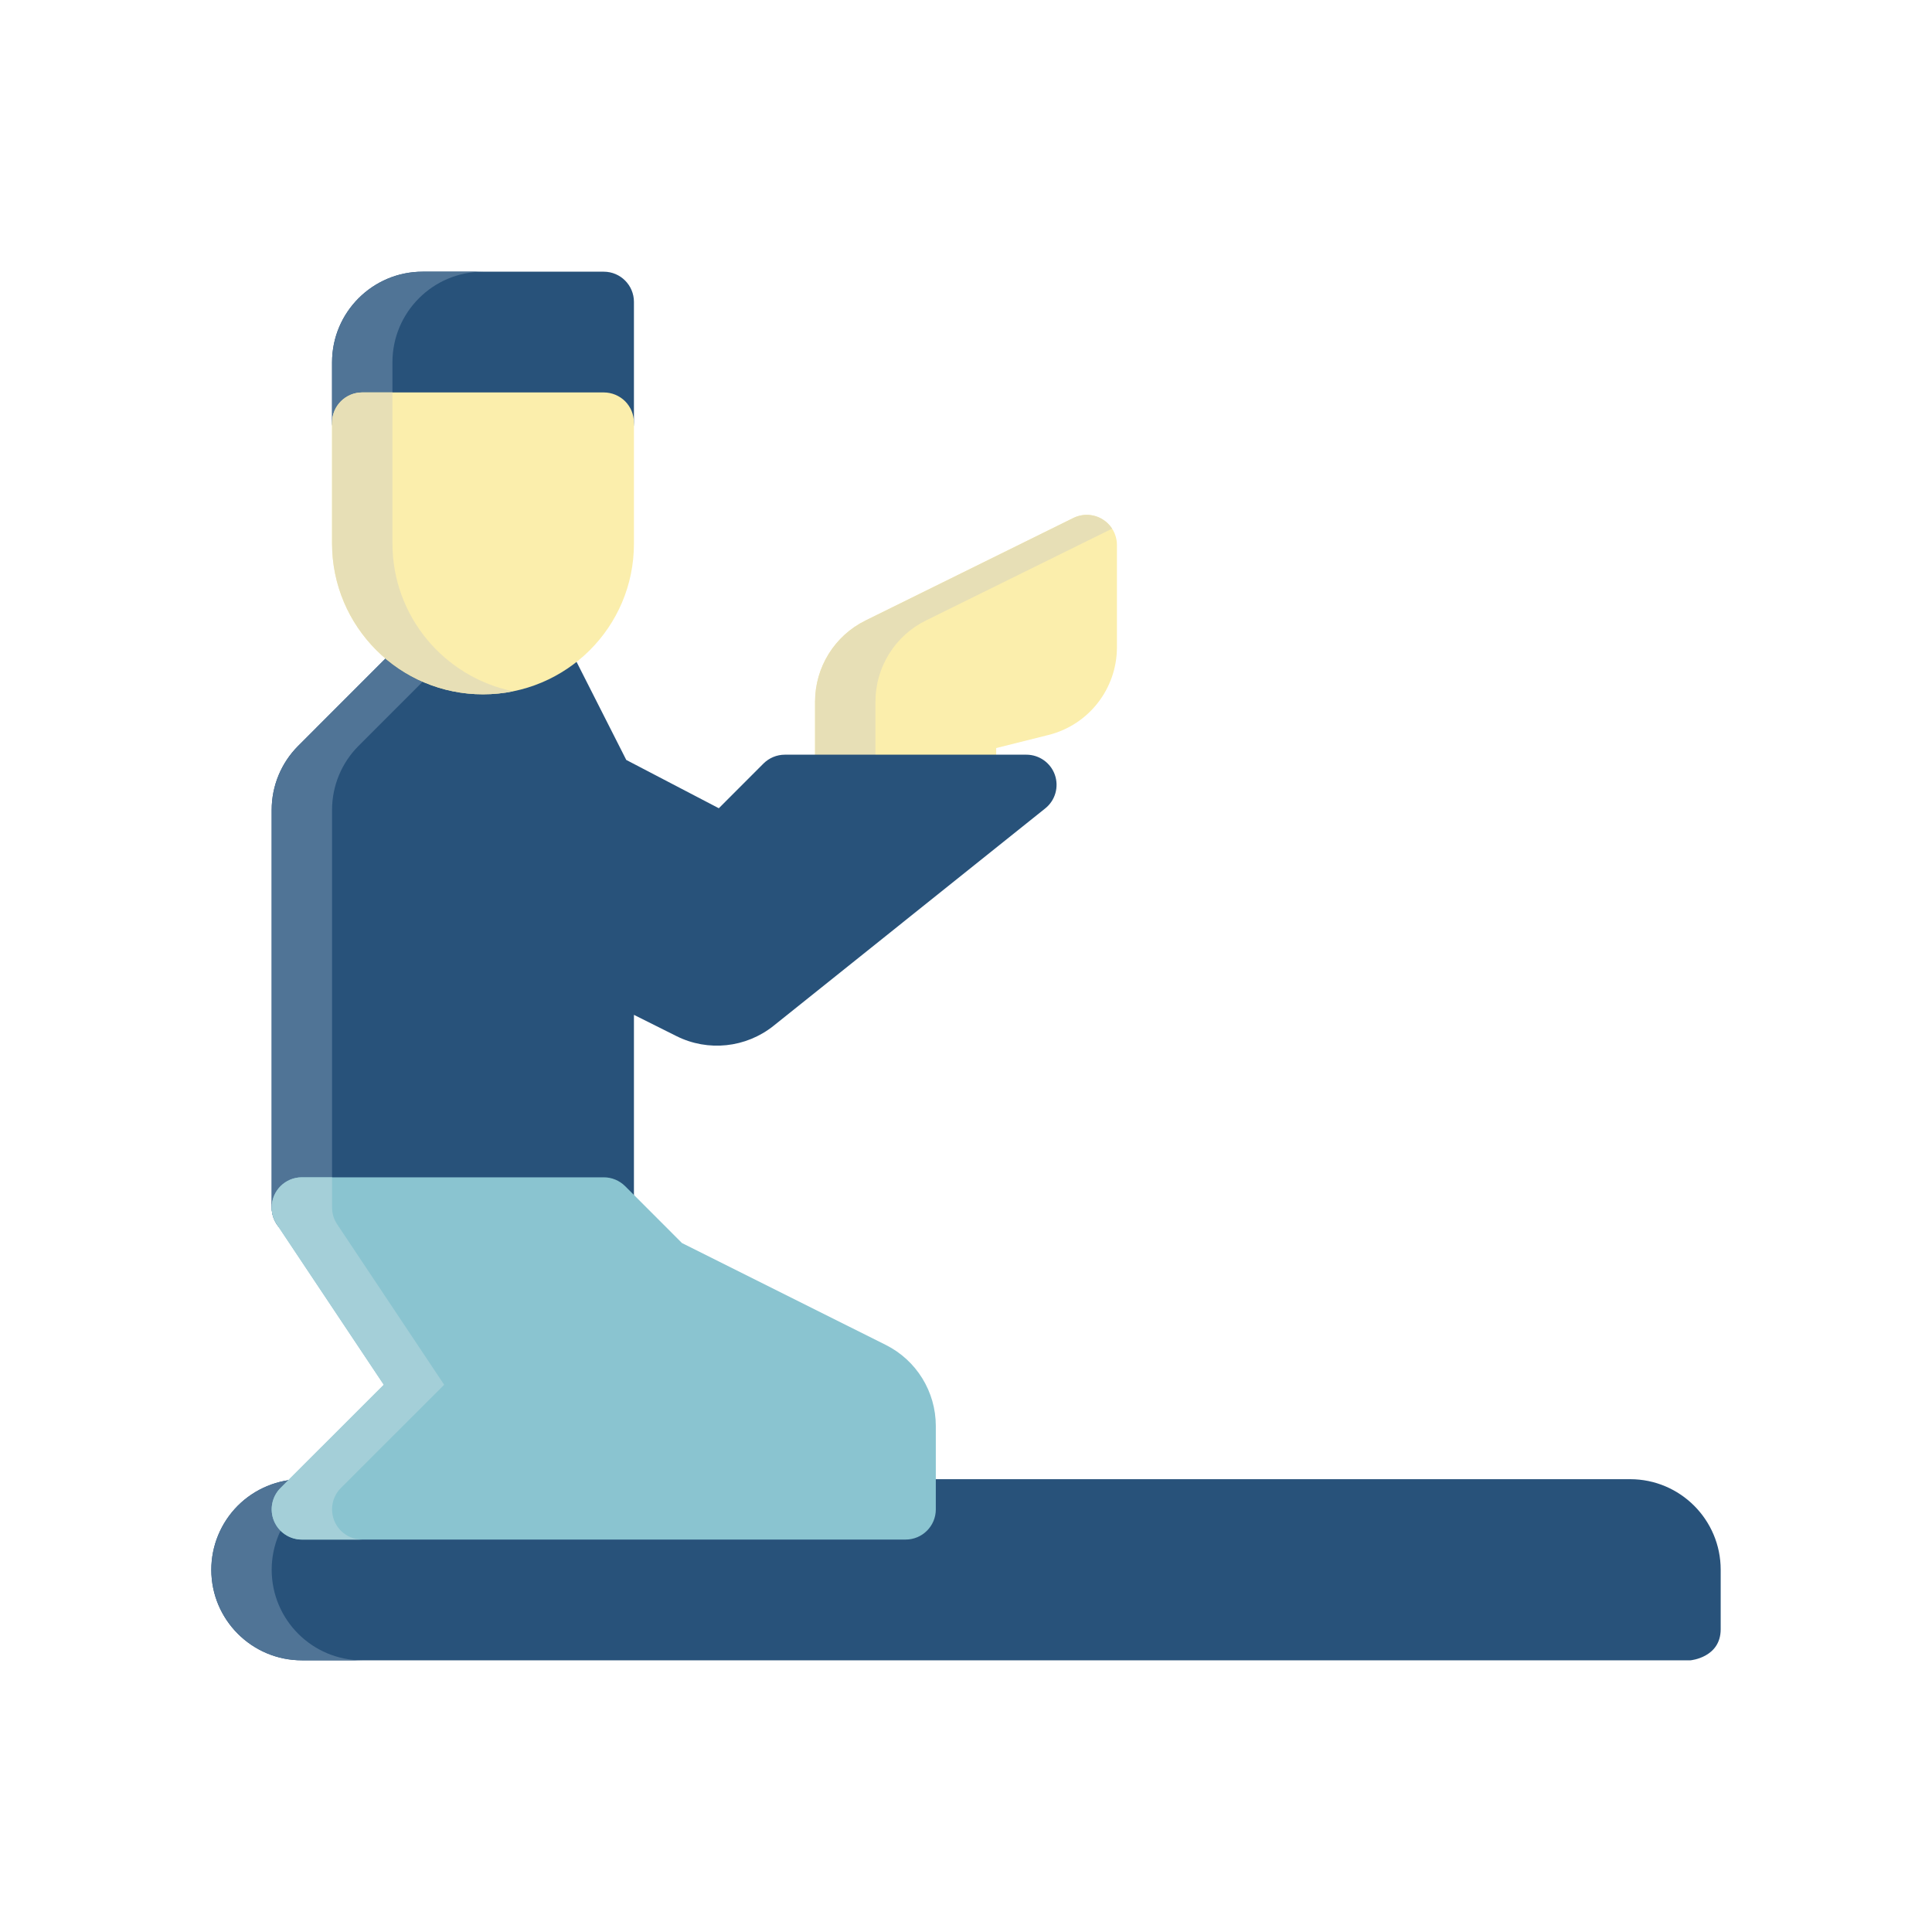
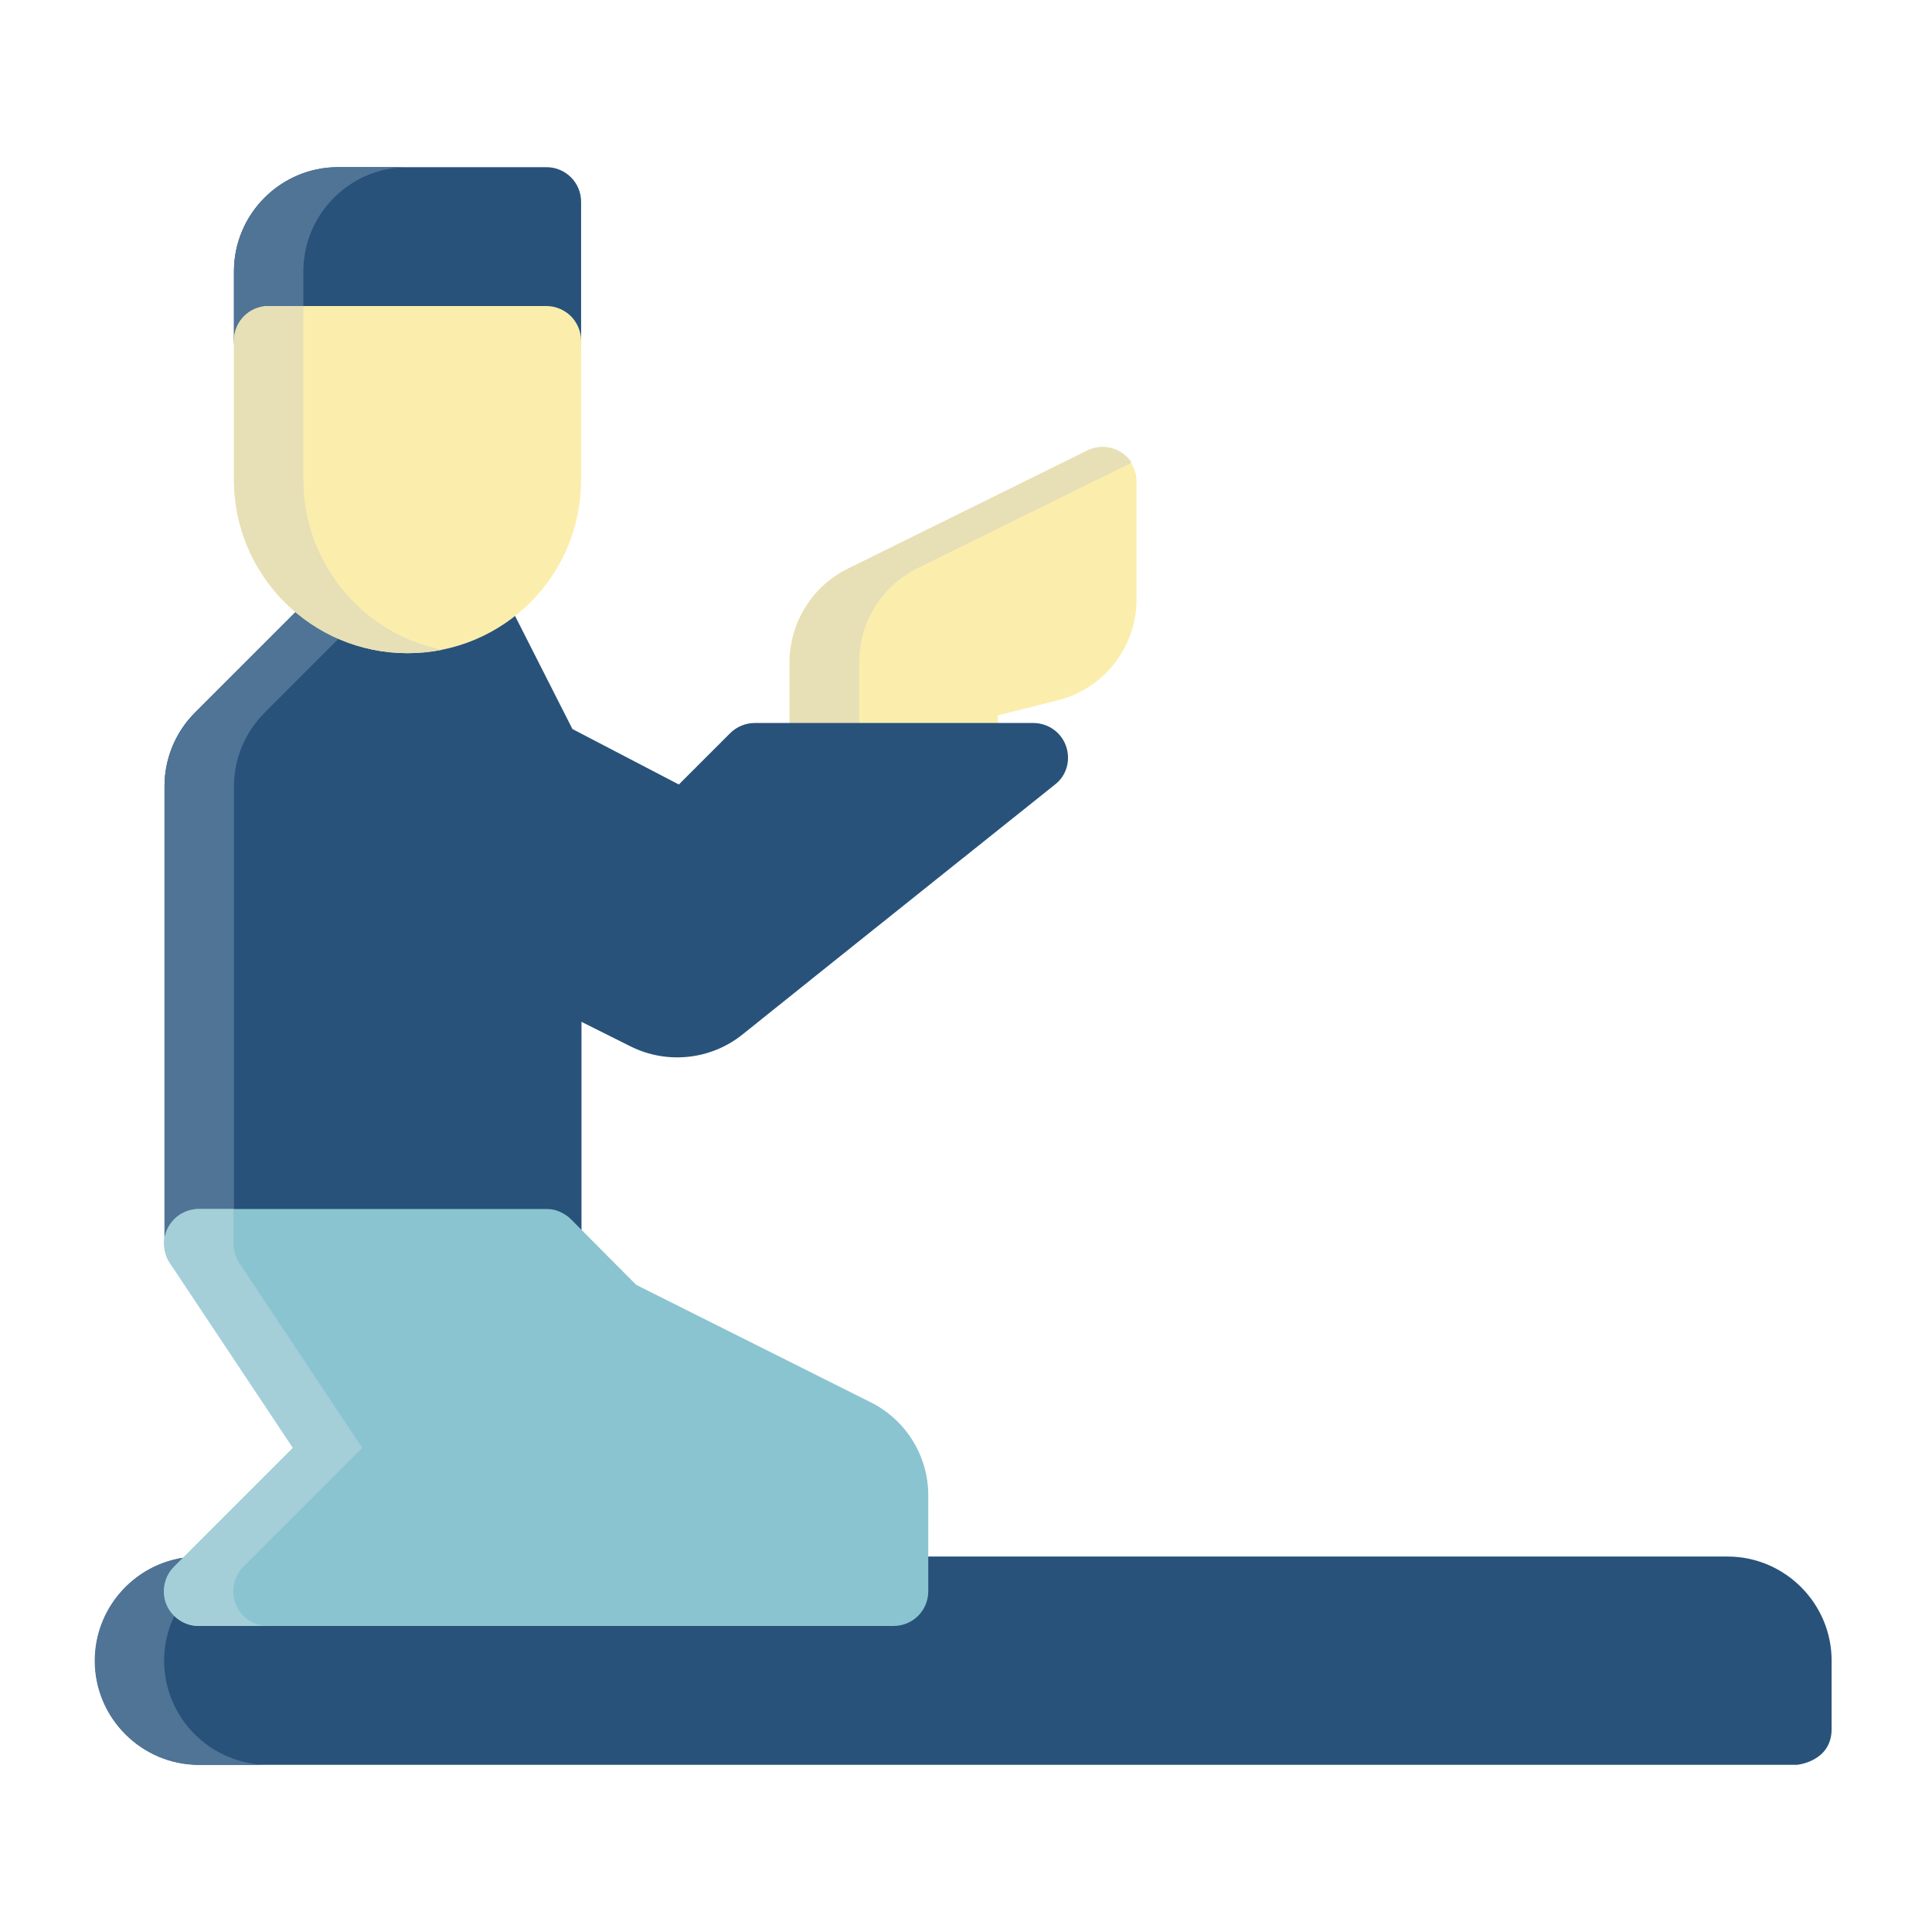
- <svg xmlns="http://www.w3.org/2000/svg" height="32px" style="fill-rule:evenodd;clip-rule:evenodd;stroke-linejoin:round;stroke-miterlimit:2;" version="1.1" width="32px" xml:space="preserve">
-   <path d="M28,27.5c0,-0 0.5,-0.044 0.5,-0.515l0,-0.985c0,-0.828 -0.672,-1.5 -1.5,-1.5c-3.904,-0 -18.096,-0 -22,-0c-0.398,-0 -0.779,0.158 -1.061,0.439c-0.281,0.282 -0.439,0.663 -0.439,1.061c0,-0 0,0.276 0,0c0,0.828 0.672,1.5 1.5,1.5l23,-0Z" style="fill:#28527a;" />
-   <path d="M6,24.5l-1,-0c-0.398,-0 -0.779,0.158 -1.061,0.439c-0.281,0.282 -0.439,0.663 -0.439,1.061c0,0.828 0.672,1.5 1.5,1.5l1,-0c-0.828,-0 -1.5,-0.672 -1.5,-1.5c0,-0.398 0.158,-0.779 0.439,-1.061c0.282,-0.281 0.663,-0.439 1.061,-0.439Zm-2.5,1.5c0,0 0,0 0,0Zm1,0c0,0 0,0 0,0Z" style="fill:#507496;" />
-   <path d="M13.5,13c0,0.276 0.224,0.5 0.5,0.5l2,-0c0.276,-0 0.5,-0.224 0.5,-0.5l0,-0.61c-0,0 0.864,-0.216 0.864,-0.216c0.668,-0.166 1.136,-0.766 1.136,-1.455c0,-0.724 0,-1.691 0,-1.691c0,-0.173 -0.089,-0.333 -0.236,-0.425c-0.147,-0.091 -0.33,-0.1 -0.485,-0.024c-0,0 -2.343,1.155 -3.442,1.698c-0.513,0.252 -0.837,0.774 -0.837,1.345c0,0.587 0,1.378 0,1.378Z" style="fill:#fbeeac;" />
-   <path d="M15,13.5c-0.276,-0 -0.5,-0.224 -0.5,-0.5c-0,-0 -0,-0.791 -0,-1.378c-0,-0.571 0.324,-1.093 0.837,-1.345l3.083,-1.521c-0.04,-0.061 -0.092,-0.113 -0.156,-0.153c-0.147,-0.091 -0.33,-0.1 -0.485,-0.024c-0,0 -2.343,1.155 -3.442,1.698c-0.513,0.252 -0.837,0.774 -0.837,1.345c0,0.587 0,1.378 0,1.378c0,0.276 0.224,0.5 0.5,0.5l1,-0Z" style="fill:#e7dfb6;" />
-   <path d="M6.996,10.5c-0.131,0.001 -0.257,0.054 -0.35,0.146l-1.707,1.708c-0.281,0.281 -0.439,0.662 -0.439,1.06l0,6.586c0,0.276 0.224,0.5 0.5,0.5l5,-0c0.276,-0 0.5,-0.224 0.5,-0.5l0,-3.191l0.704,0.352c0.523,0.262 1.151,0.195 1.608,-0.17c1.266,-1.013 4.5,-3.601 4.5,-3.601c0.166,-0.132 0.23,-0.355 0.16,-0.556c-0.07,-0.2 -0.26,-0.334 -0.472,-0.334l-4,-0c-0.133,-0 -0.26,0.053 -0.354,0.146l-0.74,0.741c-0,-0 -1.533,-0.8 -1.533,-0.8c0,-0 -0.927,-1.829 -0.927,-1.829c-0.086,-0.169 -0.26,-0.276 -0.45,-0.274l-2,0.016Z" style="fill:#28527a;" />
-   <path d="M6,20.5c-0.276,0 -0.5,-0.224 -0.5,-0.5l-0,-6.586c-0,-0.398 0.158,-0.779 0.439,-1.06l1.707,-1.708c0.093,-0.092 0.219,-0.145 0.35,-0.146l1.089,-0.009c-0.029,-0.005 -0.059,-0.007 -0.089,-0.007l-2,0.016c-0.131,0.001 -0.257,0.054 -0.35,0.146l-1.707,1.708c-0.281,0.281 -0.439,0.662 -0.439,1.06l0,6.586c0,0.276 0.224,0.5 0.5,0.5l1,-0Z" style="fill:#507496;" />
-   <path d="M4.584,20.277l1.773,2.659l-1.711,1.71c-0.143,0.143 -0.185,0.359 -0.108,0.545c0.077,0.187 0.26,0.309 0.462,0.309l10,-0c0.276,-0 0.5,-0.224 0.5,-0.5c0,-0 0,-0.794 0,-1.382c0,-0.568 -0.321,-1.088 -0.829,-1.342c-0,0 -3.375,-1.687 -3.375,-1.687c0,0 -0.942,-0.943 -0.942,-0.943c-0.048,-0.047 -0.103,-0.083 -0.162,-0.108l-0.001,-0c-0.059,-0.025 -0.124,-0.038 -0.191,-0.038l-5,-0c-0.276,0 -0.5,0.224 -0.5,0.5c0,0.103 0.031,0.198 0.084,0.277Z" style="fill:#8ac4d0;" />
-   <path d="M5.5,20c-0,-0.276 -0,-0.5 -0,-0.5l-0.5,-0c-0.276,0 -0.5,0.224 -0.5,0.5c0,0.103 0.031,0.198 0.084,0.277l1.773,2.659l-1.711,1.71c-0.143,0.143 -0.185,0.359 -0.108,0.545c0.077,0.187 0.26,0.309 0.462,0.309l1,-0c-0.202,-0 -0.385,-0.122 -0.462,-0.309c-0.077,-0.186 -0.035,-0.402 0.108,-0.545l1.711,-1.71l-1.773,-2.659c-0.053,-0.079 -0.084,-0.174 -0.084,-0.277Z" style="fill:#a4cfd8;" />
-   <path d="M10,7.5c0.276,0 0.5,-0.224 0.5,-0.5l0,-2c0,-0.276 -0.224,-0.5 -0.5,-0.5l-3,0c-0.828,0 -1.5,0.672 -1.5,1.5c0,0.45 0,0.9 0,0.986c0,0.47 0.5,0.514 0.5,0.514c0,0 4,0 4,0Z" style="fill:#28527a;" />
-   <path d="M10,4.5c0,0 -3,0 -3,0c-0.828,0 -1.5,0.672 -1.5,1.5c0,0.45 0,0.9 0,0.986c0,0.47 0.5,0.514 0.5,0.514l1,0c-0,-0 -0.5,-0.044 -0.5,-0.514c-0,-0.086 -0,-0.536 -0,-0.986c-0,-0.828 0.672,-1.5 1.5,-1.5l2,0Z" style="fill:#507496;" />
-   <path d="M6,6.5c-0.276,0 -0.5,0.224 -0.5,0.5l0,2c0,1.38 1.12,2.5 2.5,2.5c1.38,-0 2.5,-1.114 2.5,-2.494c0,-1.104 0,-2.006 0,-2.006c0,-0.133 -0.053,-0.26 -0.146,-0.354c-0.094,-0.093 -0.221,-0.146 -0.354,-0.146l-4,0Z" style="fill:#fbeeac;" />
-   <path d="M6.5,9l-0,-2.5l-0.5,0c-0.276,0 -0.5,0.224 -0.5,0.5l0,2c0,1.38 1.12,2.5 2.5,2.5c0.171,-0 0.339,-0.017 0.501,-0.05c-1.141,-0.232 -2.001,-1.241 -2.001,-2.45Z" style="fill:#e7dfb6;" />
+ <svg xmlns="http://www.w3.org/2000/svg" version="1.1" id="Layer_1" x="0px" y="0px" viewBox="0 0 512 512" style="enable-background:new 0 0 512 512;" xml:space="preserve">
+   <style type="text/css">
+ 	.st0{fill-rule:evenodd;clip-rule:evenodd;fill:#28527A;}
+ 	.st1{fill-rule:evenodd;clip-rule:evenodd;fill:#507496;}
+ 	.st2{fill-rule:evenodd;clip-rule:evenodd;fill:#FBEEAC;}
+ 	.st3{fill-rule:evenodd;clip-rule:evenodd;fill:#E7DFB6;}
+ 	.st4{fill-rule:evenodd;clip-rule:evenodd;fill:#8AC4D0;}
+ 	.st5{fill-rule:evenodd;clip-rule:evenodd;fill:#A4CFD8;}
+ </style>
+   <path class="st0" d="M476.2,467.7c0,0,9.2-0.8,9.2-9.5v-18.1c0-15.2-12.4-27.6-27.6-27.6c-71.9,0-333.2,0-405,0  c-7.3,0-14.3,2.9-19.5,8.1c-5.2,5.2-8.1,12.2-8.1,19.5c0,0,0,5.1,0,0c0,15.2,12.4,27.6,27.6,27.6H476.2z" />
+   <path class="st1" d="M71.2,412.5H52.7c-7.3,0-14.3,2.9-19.5,8.1c-5.2,5.2-8.1,12.2-8.1,19.5c0,15.2,12.4,27.6,27.6,27.6h18.4  c-15.2,0-27.6-12.4-27.6-27.6c0-7.3,2.9-14.3,8.1-19.5C56.8,415.4,63.8,412.5,71.2,412.5z M25.1,440.1L25.1,440.1z M43.5,440.1  L43.5,440.1z" />
+   <path class="st2" d="M209.2,200.8c0,5.1,4.1,9.2,9.2,9.2h36.8c5.1,0,9.2-4.1,9.2-9.2v-11.2l15.9-4c12.3-3.1,20.9-14.1,20.9-26.8  c0-13.3,0-31.1,0-31.1c0-3.2-1.6-6.1-4.3-7.8c-2.7-1.7-6.1-1.8-8.9-0.4c0,0-43.1,21.3-63.4,31.3c-9.4,4.6-15.4,14.3-15.4,24.8  C209.2,186.2,209.2,200.8,209.2,200.8z" />
+   <path class="st3" d="M236.9,210c-5.1,0-9.2-4.1-9.2-9.2c0,0,0-14.6,0-25.4c0-10.5,6-20.1,15.4-24.8l56.8-28  c-0.7-1.1-1.7-2.1-2.9-2.8c-2.7-1.7-6.1-1.8-8.9-0.4c0,0-43.1,21.3-63.4,31.3c-9.4,4.6-15.4,14.3-15.4,24.8c0,10.8,0,25.4,0,25.4  c0,5.1,4.1,9.2,9.2,9.2H236.9z" />
+   <path class="st0" d="M89.5,154.7c-2.4,0-4.7,1-6.4,2.7l-31.4,31.4c-5.2,5.2-8.1,12.2-8.1,19.5v121.3c0,5.1,4.1,9.2,9.2,9.2h92.1  c5.1,0,9.2-4.1,9.2-9.2v-58.8l13,6.5c9.6,4.8,21.2,3.6,29.6-3.1c23.3-18.7,82.9-66.3,82.9-66.3c3.1-2.4,4.2-6.5,2.9-10.2  c-1.3-3.7-4.8-6.1-8.7-6.1H200c-2.4,0-4.8,1-6.5,2.7l-13.6,13.6l-28.2-14.7l-17.1-33.7c-1.6-3.1-4.8-5.1-8.3-5  C126.3,154.4,89.5,154.7,89.5,154.7z" />
+   <path class="st1" d="M71.2,338.9c-5.1,0-9.2-4.1-9.2-9.2V208.4c0-7.3,2.9-14.3,8.1-19.5l31.4-31.4c1.7-1.7,4-2.7,6.4-2.7l20-0.2  c-0.5-0.1-1.1-0.1-1.6-0.1l-36.8,0.3c-2.4,0-4.7,1-6.4,2.7l-31.4,31.4c-5.2,5.2-8.1,12.2-8.1,19.5v121.3c0,5.1,4.1,9.2,9.2,9.2H71.2  z" />
+   <path class="st4" d="M45.1,334.7l32.6,49l-31.5,31.5c-2.6,2.6-3.4,6.6-2,10c1.4,3.4,4.8,5.7,8.5,5.7h184.1c5.1,0,9.2-4.1,9.2-9.2  c0,0,0-14.6,0-25.4c0-10.5-5.9-20-15.3-24.7l-62.1-31.1l-17.3-17.4c-0.9-0.9-1.9-1.5-3-2h0c-1.1-0.5-2.3-0.7-3.5-0.7H52.7  c-5.1,0-9.2,4.1-9.2,9.2C43.5,331.5,44.1,333.3,45.1,334.7z" />
+   <path class="st5" d="M61.9,329.6c0-5.1,0-9.2,0-9.2h-9.2c-5.1,0-9.2,4.1-9.2,9.2c0,1.9,0.6,3.6,1.5,5.1l32.6,49l-31.5,31.5  c-2.6,2.6-3.4,6.6-2,10c1.4,3.4,4.8,5.7,8.5,5.7h18.4c-3.7,0-7.1-2.2-8.5-5.7c-1.4-3.4-0.6-7.4,2-10l31.5-31.5l-32.6-49  C62.5,333.3,61.9,331.5,61.9,329.6z" />
+   <path class="st0" d="M144.8,99.5c5.1,0,9.2-4.1,9.2-9.2V53.5c0-5.1-4.1-9.2-9.2-9.2H89.6c-15.2,0-27.6,12.4-27.6,27.6  c0,8.3,0,16.6,0,18.2c0,8.7,9.2,9.5,9.2,9.5H144.8z" />
+   <path class="st1" d="M144.8,44.3H89.6c-15.2,0-27.6,12.4-27.6,27.6c0,8.3,0,16.6,0,18.2c0,8.7,9.2,9.5,9.2,9.5h18.4  c0,0-9.2-0.8-9.2-9.5c0-1.6,0-9.9,0-18.2c0-15.2,12.4-27.6,27.6-27.6H144.8z" />
+   <path class="st2" d="M71.2,81.1c-5.1,0-9.2,4.1-9.2,9.2v36.8c0,25.4,20.6,46,46,46s46-20.5,46-45.9c0-20.3,0-36.9,0-36.9  c0-2.4-1-4.8-2.7-6.5c-1.7-1.7-4.1-2.7-6.5-2.7C144.8,81.1,71.2,81.1,71.2,81.1z" />
+   <path class="st3" d="M80.4,127.1v-46h-9.2c-5.1,0-9.2,4.1-9.2,9.2v36.8c0,25.4,20.6,46,46,46c3.1,0,6.2-0.3,9.2-0.9  C96.2,168,80.4,149.4,80.4,127.1z" />
</svg>
